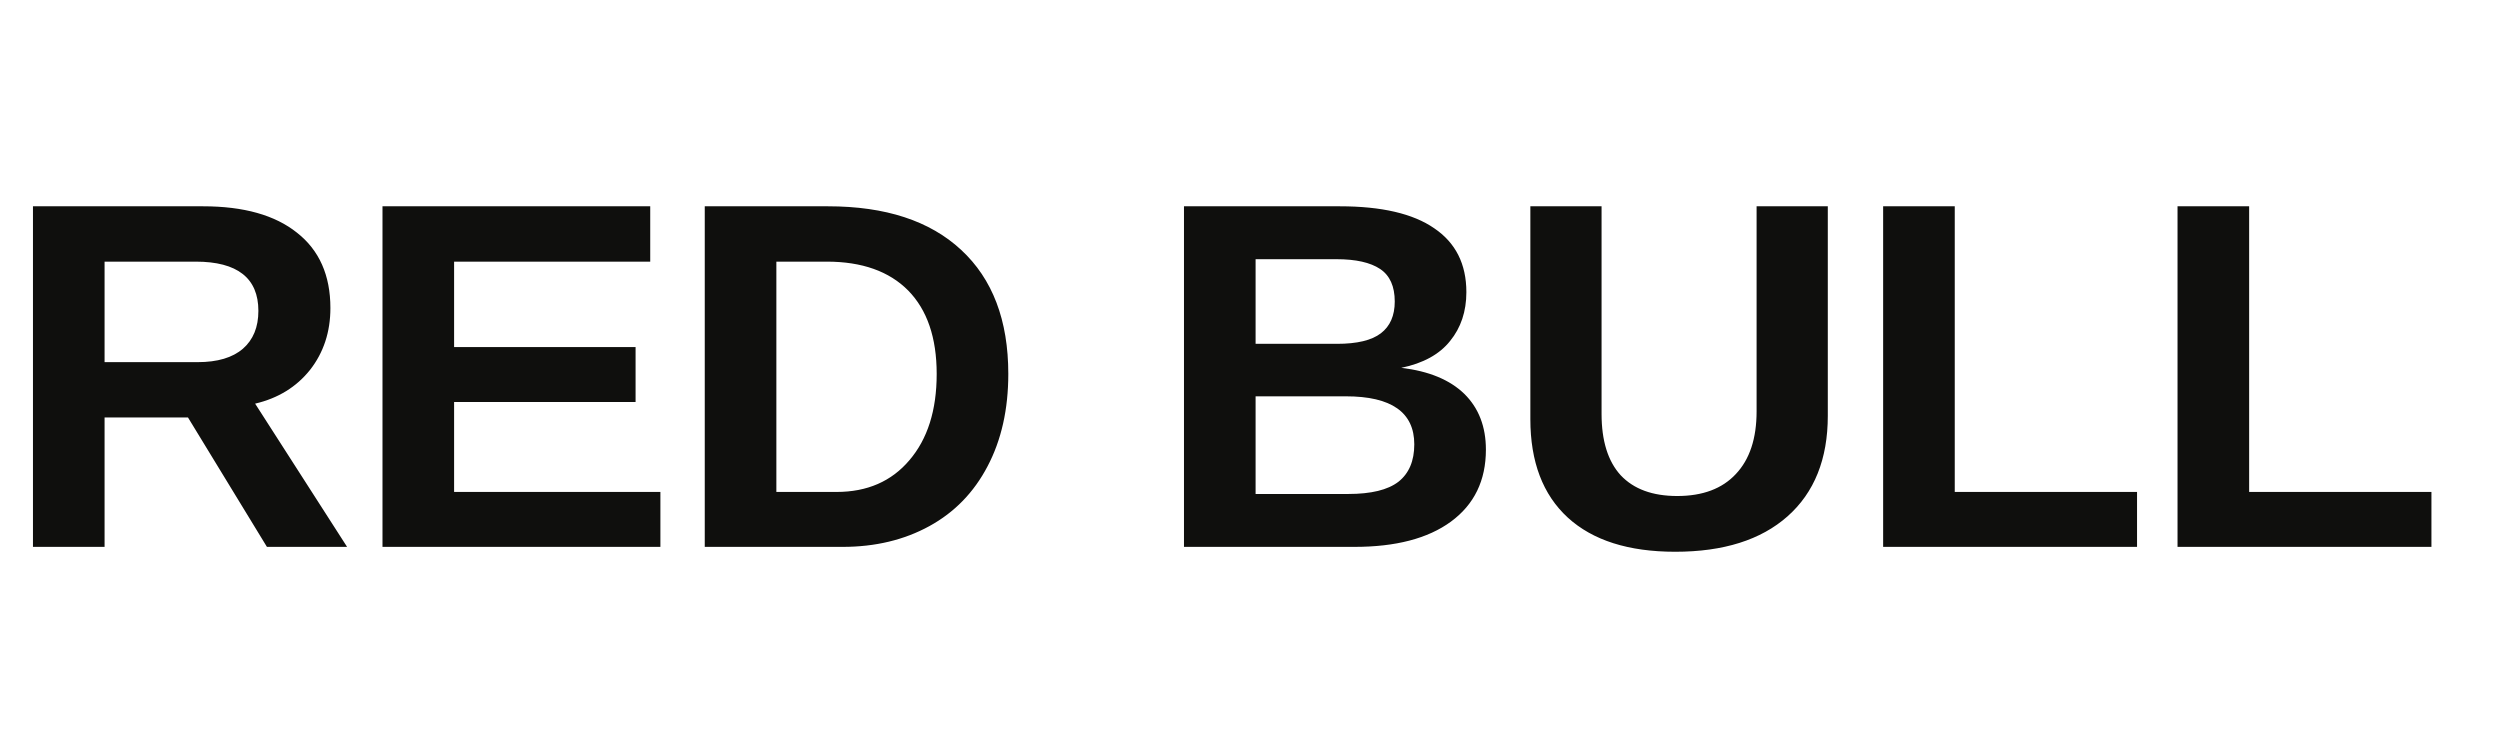
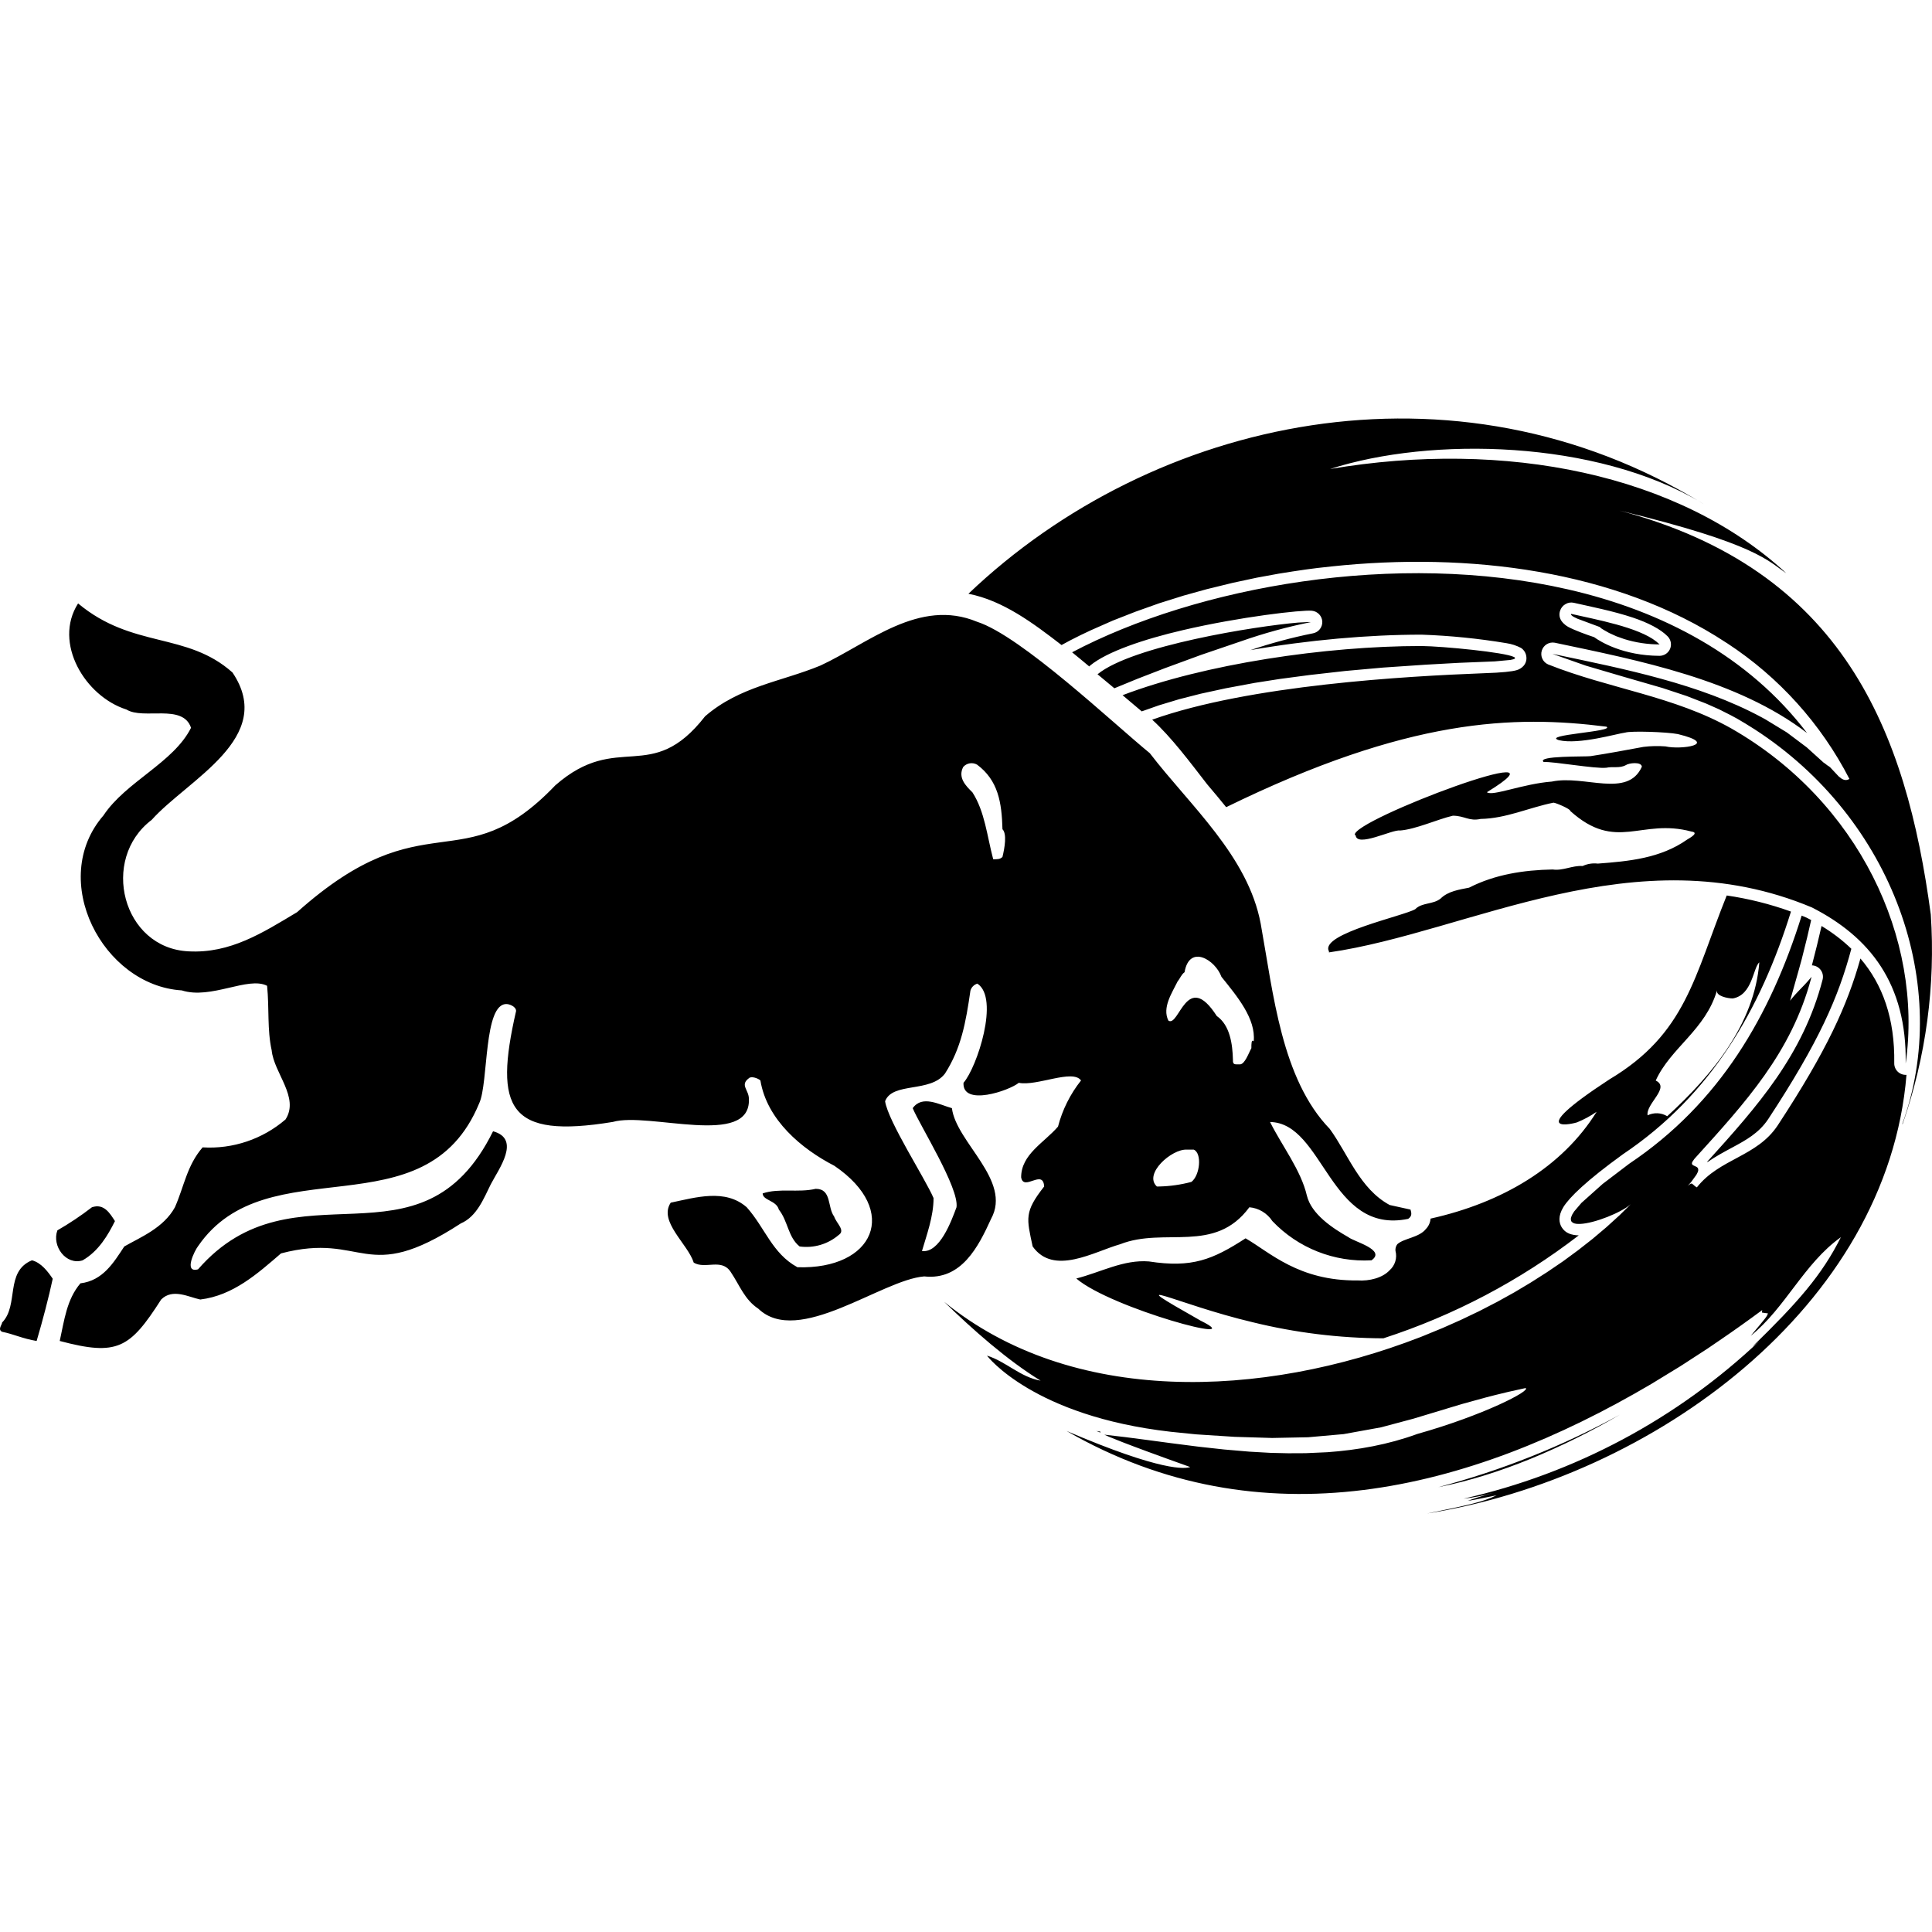
- <svg xmlns="http://www.w3.org/2000/svg" viewBox="0 0 96 28" fill="none">
-   <text x="0" y="21" font-family="Arial Black,Arial,sans-serif" font-weight="900" font-size="19" fill="#0F0F0D" letter-spacing="-0.3">RED BULL</text>
+ <svg xmlns="http://www.w3.org/2000/svg" role="img" viewBox="0 0 24 24">
+   <path d="M22.381 11.374c-.389 1.244-1.019 2.33-2.142 3.082l-.33.251-.264.236-.091.107-.025.041-.011.028-.004.016v.013l.001.009.002.007.002.006.005.007.002.002.01.008.012.007.011.004a.16.16 0 0 0 .046.006h.024c.178-.007.512-.141.629-.245l-.139.137-.164.149-.173.146-.18.141-.185.136-.197.134-.204.13-.206.123-.213.118-.223.115-.226.108-.225.1-.236.097-.045.018c-1.97.763-4.327.854-5.914-.44.353.344.787.728 1.199.98-.251-.043-.429-.237-.666-.311.004.008.575.751 2.282.946l.316.032.48.031.464.014.448-.009.44-.039.464-.084.401-.107.599-.181.294-.081.128-.033c.104-.026.214-.052.333-.077l.041-.009c.073.031-.524.339-1.344.57-.361.132-.739.2-1.119.227l-.269.012-.216.001-.218-.005-.264-.015-.315-.027-.31-.034-.056-.007c-.401-.049-.781-.107-1.122-.143h-.006.006c.03.015.209.096 1.067.402-.061.022-.346.061-1.536-.448 2.417 1.392 4.988.759 7.266-.585l.352-.215.053-.034.294-.191.151-.103c.178-.121.353-.246.526-.374 0 .009-.004.021-.004.031a.963.963 0 0 0 .075.01c-.014.041-.014.041-.214.279.435-.351.659-.896 1.12-1.225-.236.473-.538.813-1.1 1.361.033-.024.064-.051.095-.078l.028-.026-.028.026a7.88 7.88 0 0 1-3.682 1.965c.126-.014.251-.039.373-.073-.22.061-.227.068-.32.099.058-.007.058-.007.358-.068-.175.086-.377.127-.865.226 2.806-.444 5.721-2.571 5.956-5.449a.142.142 0 0 1-.152-.143c.009-.562-.147-.982-.42-1.302-.163.58-.413 1.136-1.027 2.072-.26.393-.72.41-1.005.771l-.021-.013-.032-.028-.005-.003-.004-.002-.001-.001h-.003l-.007.001h-.003l-.001.001a.193.193 0 0 0-.058.051l.062-.07.067-.092.016-.031.005-.014.002-.01v-.01l-.001-.009-.001-.003-.002-.004-.001-.003-.003-.003a.027.027 0 0 0-.005-.006l-.009-.006-.04-.019-.006-.004-.004-.004-.002-.003-.002-.002-.002-.006v-.006l.001-.007.004-.011.023-.034.014-.016c.622-.687 1.192-1.306 1.438-2.228l.006-.021-.027.032c-.087.103-.147.147-.24.265l.11-.39.035-.127.065-.26.052-.225a.859.859 0 0 0-.118-.055Zm-2.257 6.199a9.006 9.006 0 0 1-1.105.547c-.38.155-.768.279-1.152.354a10.026 10.026 0 0 0 2.257-.901Zm-6.505.203.051.02-.001-.012-.05-.008Zm3.644-2.807c-.372-.201-.515-.63-.744-.945-.6-.62-.701-1.681-.858-2.549-.158-.843-.878-1.467-1.378-2.119-.443-.361-1.599-1.457-2.145-1.632-.72-.299-1.348.267-1.947.544-.487.201-1.002.258-1.432.63-.674.865-1.079.173-1.861.858-1.165 1.22-1.606.146-3.207 1.575-.429.257-.831.515-1.348.487-.823-.039-1.103-1.145-.459-1.633.449-.502 1.552-1.019 1.004-1.831-.57-.508-1.24-.292-1.918-.858-.313.49.087 1.155.601 1.318.211.131.701-.078.802.227-.217.434-.81.669-1.088 1.089-.693.8-.009 2.112.973 2.173.363.117.825-.179 1.06-.057.028.286 0 .544.057.802.027.282.348.584.172.858-.285.245-.654.37-1.03.347-.195.225-.228.48-.344.744-.142.258-.428.372-.629.487-.133.201-.265.424-.545.458-.171.201-.2.458-.257.716.716.19.87.094 1.26-.515.143-.143.344-.029.486 0 .407-.049.711-.321 1.003-.573 1.042-.272 1.032.41 2.233-.372.201-.086.287-.315.373-.487.1-.192.378-.562.028-.658-.899 1.819-2.464.338-3.665 1.715-.184.051-.041-.235 0-.287.862-1.256 2.823-.15 3.493-1.776.117-.25.051-1.247.343-1.232.029 0 .115.029.115.086-.278 1.214-.094 1.591 1.202 1.378.444-.128 1.716.325 1.69-.286 0-.114-.115-.171 0-.257.028-.029.114 0 .143.028.081.49.511.85.919 1.06.823.56.49 1.291-.459 1.26-.315-.172-.4-.487-.63-.745-.267-.234-.633-.122-.944-.057-.155.233.212.511.286.745.143.086.344-.058.458.114.115.171.172.344.344.458.496.476 1.532-.36 2.061-.401.463.051.674-.371.831-.716.261-.477-.434-.948-.487-1.374-.158-.044-.368-.167-.487 0 .088.213.579.993.544 1.231-.064.173-.21.572-.429.544.058-.2.144-.428.144-.658-.105-.245-.565-.953-.602-1.203.092-.242.562-.102.744-.344.201-.315.258-.629.316-1.03a.127.127 0 0 1 .086-.087c.279.18-.005 1.042-.172 1.232-.016.297.568.098.687 0 .221.046.67-.175.773-.029a1.545 1.545 0 0 0-.286.573c-.172.2-.458.344-.458.63.031.18.273-.11.286.114-.249.317-.218.394-.143.745.261.368.761.065 1.088-.028.552-.217 1.172.126 1.604-.459.116.01.222.074.286.172.319.335.769.513 1.231.487.188-.13-.222-.233-.286-.287-.201-.114-.459-.286-.516-.515-.075-.32-.306-.613-.458-.916.669.01.739 1.406 1.716 1.203.048-.033.043-.069.029-.115l-.259-.057Zm-16.866.687c-.339.139-.159.558-.371.773 0 .028-.058.086 0 .115.142.028.257.086.429.114.076-.256.15-.541.2-.773-.058-.086-.143-.2-.258-.229Zm17.317-.39c-.085.109-.274.115-.356.19a.115.115 0 0 0-.023.082.24.24 0 0 1-.073.242c-.087.094-.25.136-.397.126-.734.008-1.092-.351-1.392-.523-.41.265-.665.37-1.201.287-.315-.025-.596.134-.902.212.434.372 2.193.844 1.545.524-1.072-.607-.295-.203.645.019a6.905 6.905 0 0 0 1.625.2 8.043 8.043 0 0 0 2.427-1.279.342.342 0 0 1-.118-.021.192.192 0 0 1-.095-.081c-.031-.052-.048-.136.023-.251.074-.119.286-.327.734-.651a.014.014 0 0 1 .004-.003c1.097-.736 1.71-1.8 2.088-3.015a4.09 4.09 0 0 0-.798-.2c-.405 1.006-.503 1.716-1.458 2.285-1.108.725-.414.539-.403.534.086-.035.168-.079.245-.132-.429.689-1.174 1.129-2.063 1.327a.206.206 0 0 1-.057.128Zm-16.687.39c.2-.115.315-.315.401-.487-.062-.096-.136-.223-.286-.172-.137.106-.28.201-.429.287-.072.194.107.439.315.372h-.001Zm8.648-.63c.114.143.114.343.258.458a.617.617 0 0 0 .486-.143c.086-.057-.028-.143-.057-.229-.086-.115-.028-.344-.229-.344-.217.051-.455-.012-.659.057 0 .087.172.087.201.201Zm5.125-.344a1.694 1.694 0 0 1-.4.057h-.029c-.169-.156.184-.468.372-.458h.086c.105.044.078.32-.029.401Zm7.828-3.179c-.038.169-.078.328-.12.489a.142.142 0 0 1 .133.177c-.243.936-.807 1.571-1.433 2.262l.003.005c.1-.07.207-.127.313-.184.163-.088.326-.176.442-.351.632-.962.872-1.515 1.032-2.115-.11-.106-.233-.2-.37-.283Zm-.948-2.516.117.073c1.725 1.116 2.457 3.197 1.833 4.905l.006-.005c.29-.834.408-1.718.349-2.599-.306-2.281-1.087-4.283-3.87-5.019 1.721.416 1.85.631 2.075.779-1.337-1.235-3.49-1.664-5.667-1.295 1.253-.404 3.303-.361 4.61.417l.031.019c-3.108-1.906-6.839-1.075-9.134 1.114.429.083.806.366 1.157.637l.109-.059.127-.064.131-.062.27-.119.281-.11.295-.105.306-.096.285-.079.323-.079.299-.064.273-.05.17-.027.17-.025.138-.018.172-.019c1.705-.182 3.539.045 4.907.946l.013.008a4.445 4.445 0 0 1 1.518 1.685c-.033.021-.065.016-.094-.001l-.038-.029-.108-.115-.02-.015c-.014-.005-.046-.036-.061-.043l-.209-.189-.248-.186-.266-.162-.044-.024c-.773-.418-1.714-.603-2.55-.779l-.051-.01.415.146.459.135.494.143.299.099.242.094.16.071.143.072.085.046.098.058Zm-1.112 4.436c.186-.409.62-.629.762-1.123-.021.073.134.103.195.103.245-.042.251-.379.33-.449-.061.766-.578 1.393-1.144 1.912a.255.255 0 0 0-.244-.011c-.024-.144.286-.344.101-.432Zm-5.023-.402c-.032.056-.081.202-.143.201-.062-.001-.089.009-.086-.057-.005-.193-.036-.429-.201-.544-.374-.582-.468.147-.601.057-.08-.162.046-.345.115-.487.032-.038.044-.083.086-.114.061-.353.383-.152.458.057.197.245.429.521.401.802-.029-.029-.029.028-.029.085Zm-.549-3.278c-.217-.28-.442-.582-.683-.803 1.207-.431 3.157-.54 4.121-.577.228-.007.352-.022.403-.037a.18.18 0 0 0 .087-.052.143.143 0 0 0 .037-.115.15.15 0 0 0-.066-.11.573.573 0 0 0-.18-.059 8.12 8.12 0 0 0-1.056-.106h-.002c-.657 0-1.409.067-2.124.192.255-.086.515-.156.779-.209a.142.142 0 0 0 .114-.146.143.143 0 0 0-.128-.134c-.122-.013-.895.075-1.605.241-.485.113-.938.266-1.149.438a.08.08 0 0 0-.013.013c-.071-.06-.143-.119-.213-.176 1.546-.816 4.032-1.269 6.157-.782 1.178.269 2.246.83 2.973 1.785-.868-.665-2.087-.901-3.134-1.122a.142.142 0 0 0-.082.27c.762.303 1.566.393 2.28.798 1.572.902 2.381 2.603 2.161 4.159.016-.994-.449-1.573-1.164-1.938-2.191-.92-4.263.309-6 .558v-.014l-.003-.005c-.1-.215.937-.435 1.075-.518.082-.085.222-.056.315-.132.092-.091.23-.111.353-.135.323-.165.679-.219 1.039-.226.127.019.245-.052.372-.043a.347.347 0 0 1 .188-.03c.385-.029.779-.065 1.111-.299.035-.021.153-.086.053-.099-.629-.17-.932.26-1.506-.256.009-.022-.181-.103-.208-.103-.304.061-.589.197-.905.202-.144.032-.201-.04-.345-.04-.193.045-.46.169-.657.184-.092-.017-.542.218-.551.056a.017.017 0 0 1-.01 0c-.048-.182 2.822-1.254 1.641-.532.065.056.447-.105.807-.132.404-.086.941.211 1.118-.185-.007-.065-.162-.046-.2-.019-.077.042-.16.014-.241.032-.135.016-.66-.079-.779-.071-.095-.081.528-.064.583-.073.205-.031.452-.077.657-.115.091-.011.183-.013.274-.006.186.044.684-.024.153-.153-.14-.027-.581-.041-.652-.019-.108.014-.576.153-.825.095-.225-.068.7-.106.59-.168-1.148-.145-2.457-.109-4.724 1-.072-.089-.15-.183-.236-.284Zm-2.543.902c-.029.029-.058.029-.115.029-.077-.29-.104-.592-.258-.831-.08-.079-.184-.181-.115-.315a.138.138 0 0 1 .173-.029c.262.196.306.469.315.802.057.057.028.229 0 .344Zm9.227-1.658Zm-7.497-.15.213-.075.252-.076.266-.068.313-.068.36-.067.313-.049.37-.049.442-.05.467-.042.53-.036.414-.023.446-.018.194-.018.035-.008.013-.005.005-.003v-.001l.003-.002v-.001l.001-.004c0-.002-.001-.004-.004-.007l-.004-.003-.006-.003c-.113-.058-.879-.133-1.149-.136-1.19 0-2.697.224-3.712.611l.238.201Zm2.074-1.11.027.001a6.503 6.503 0 0 0-.867.238l-.496.169-.452.166-.341.132-.285.117-.209-.174c.434-.355 1.968-.598 2.491-.642l.132-.007Zm3.546.188c.08.059.363.23.812.232a.143.143 0 0 0 .131-.086.143.143 0 0 0-.028-.154c-.09-.093-.249-.173-.434-.235-.245-.082-.537-.139-.734-.184a.14.14 0 0 0-.102.016.143.143 0 0 0-.068.083.14.14 0 0 0 .008.111c.01.021.039.059.094.09.075.041.234.099.321.127Zm-.287-.278c-.003-.004-.002-.008.003-.011.302.069.834.165 1.057.344l.04.035a1.47 1.47 0 0 1-.438-.066l-.099-.035-.092-.042-.065-.037a.216.216 0 0 1-.05-.036h.001l-.277-.103-.043-.021a.106.106 0 0 1-.037-.028Zm.305.284.002.001a.203.203 0 0 0-.002-.001Z" />
</svg>
